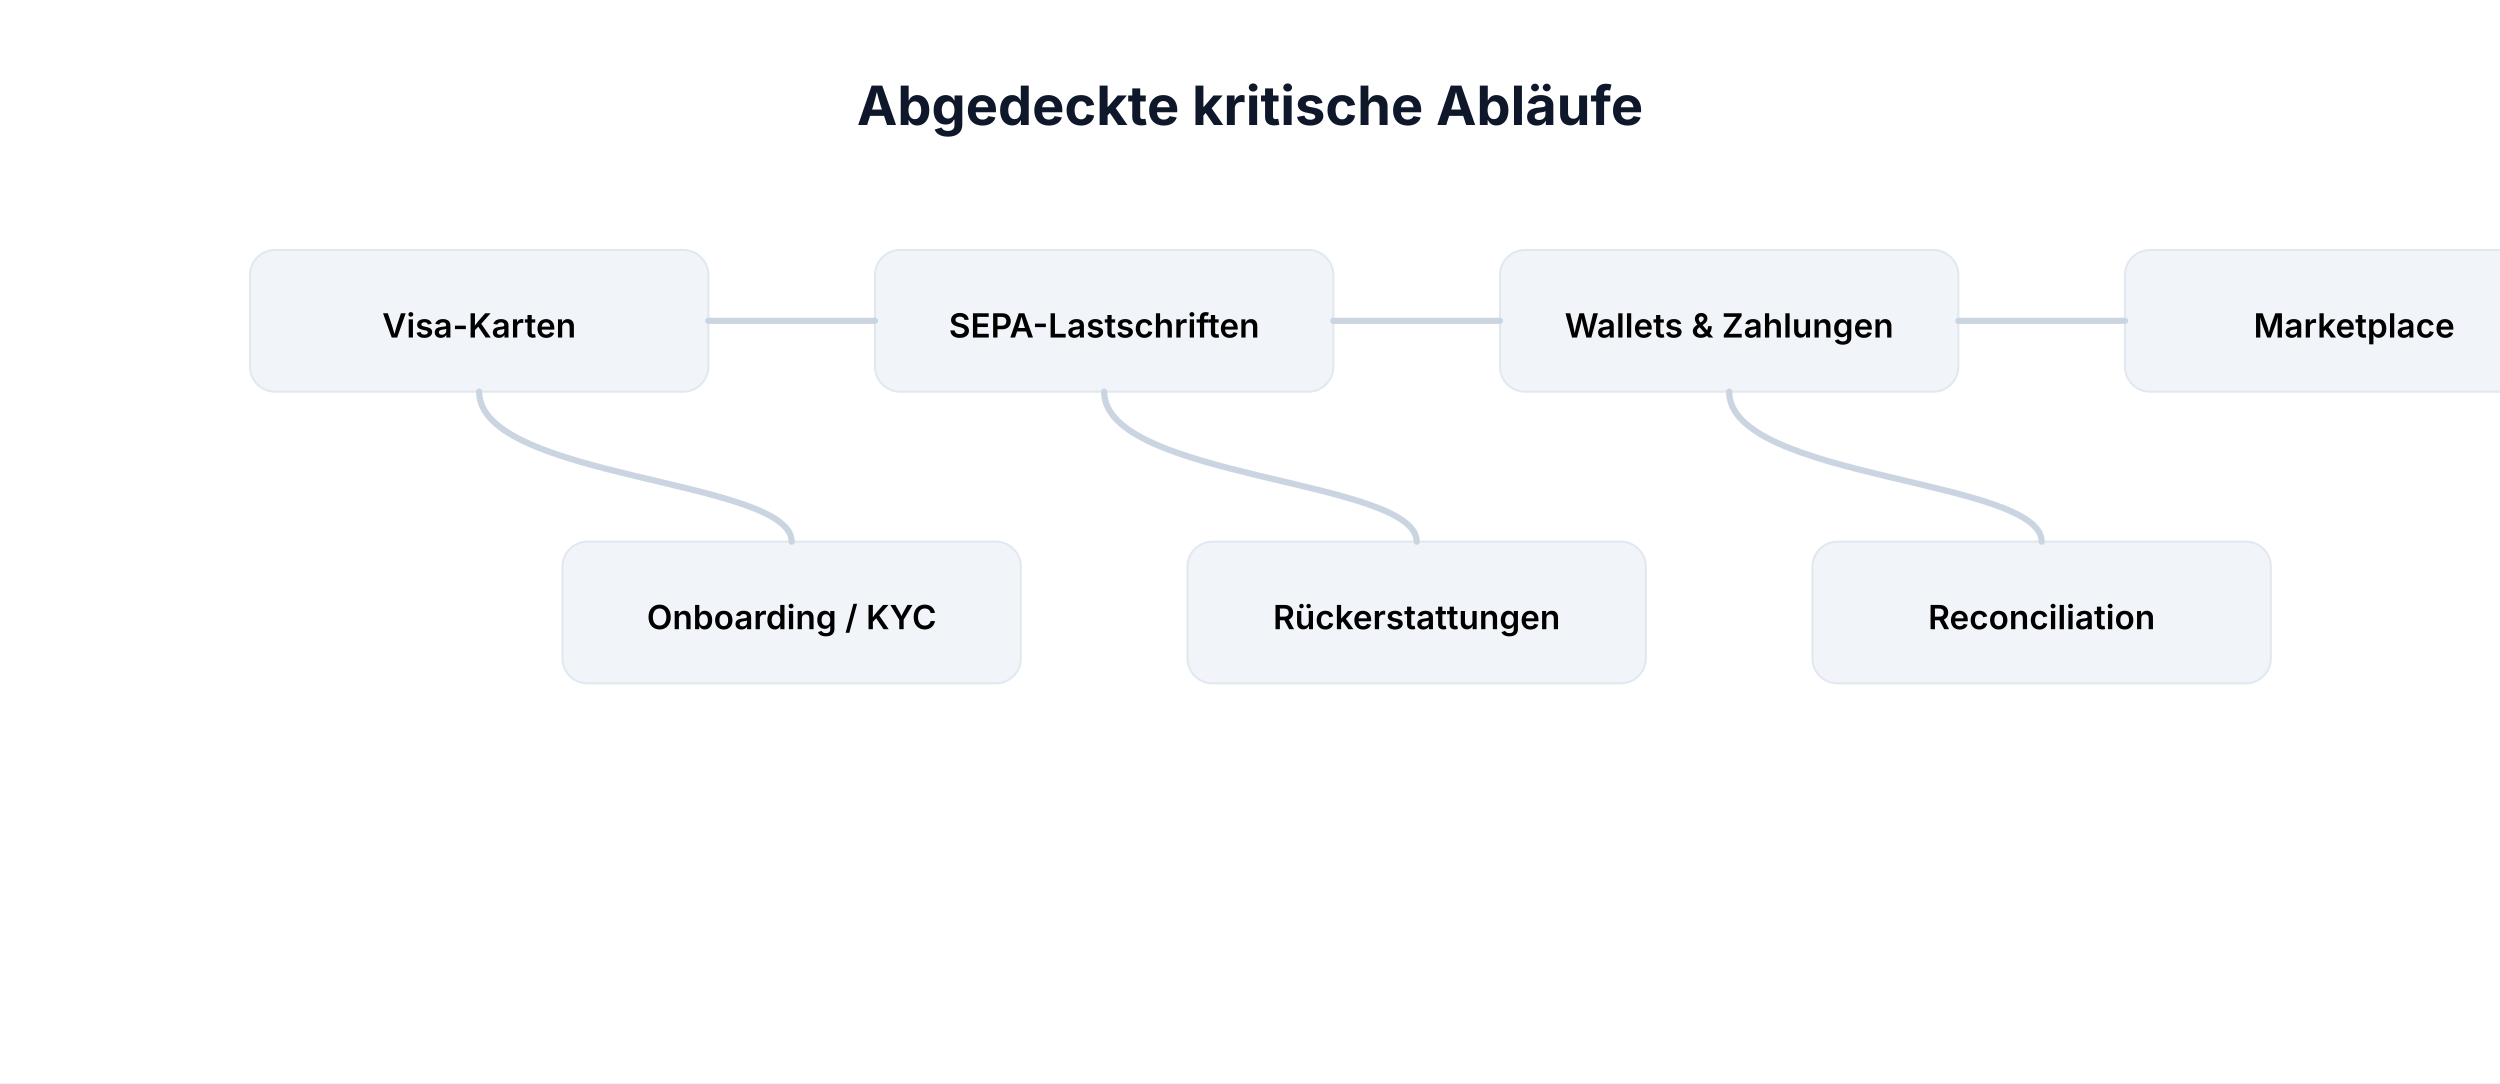
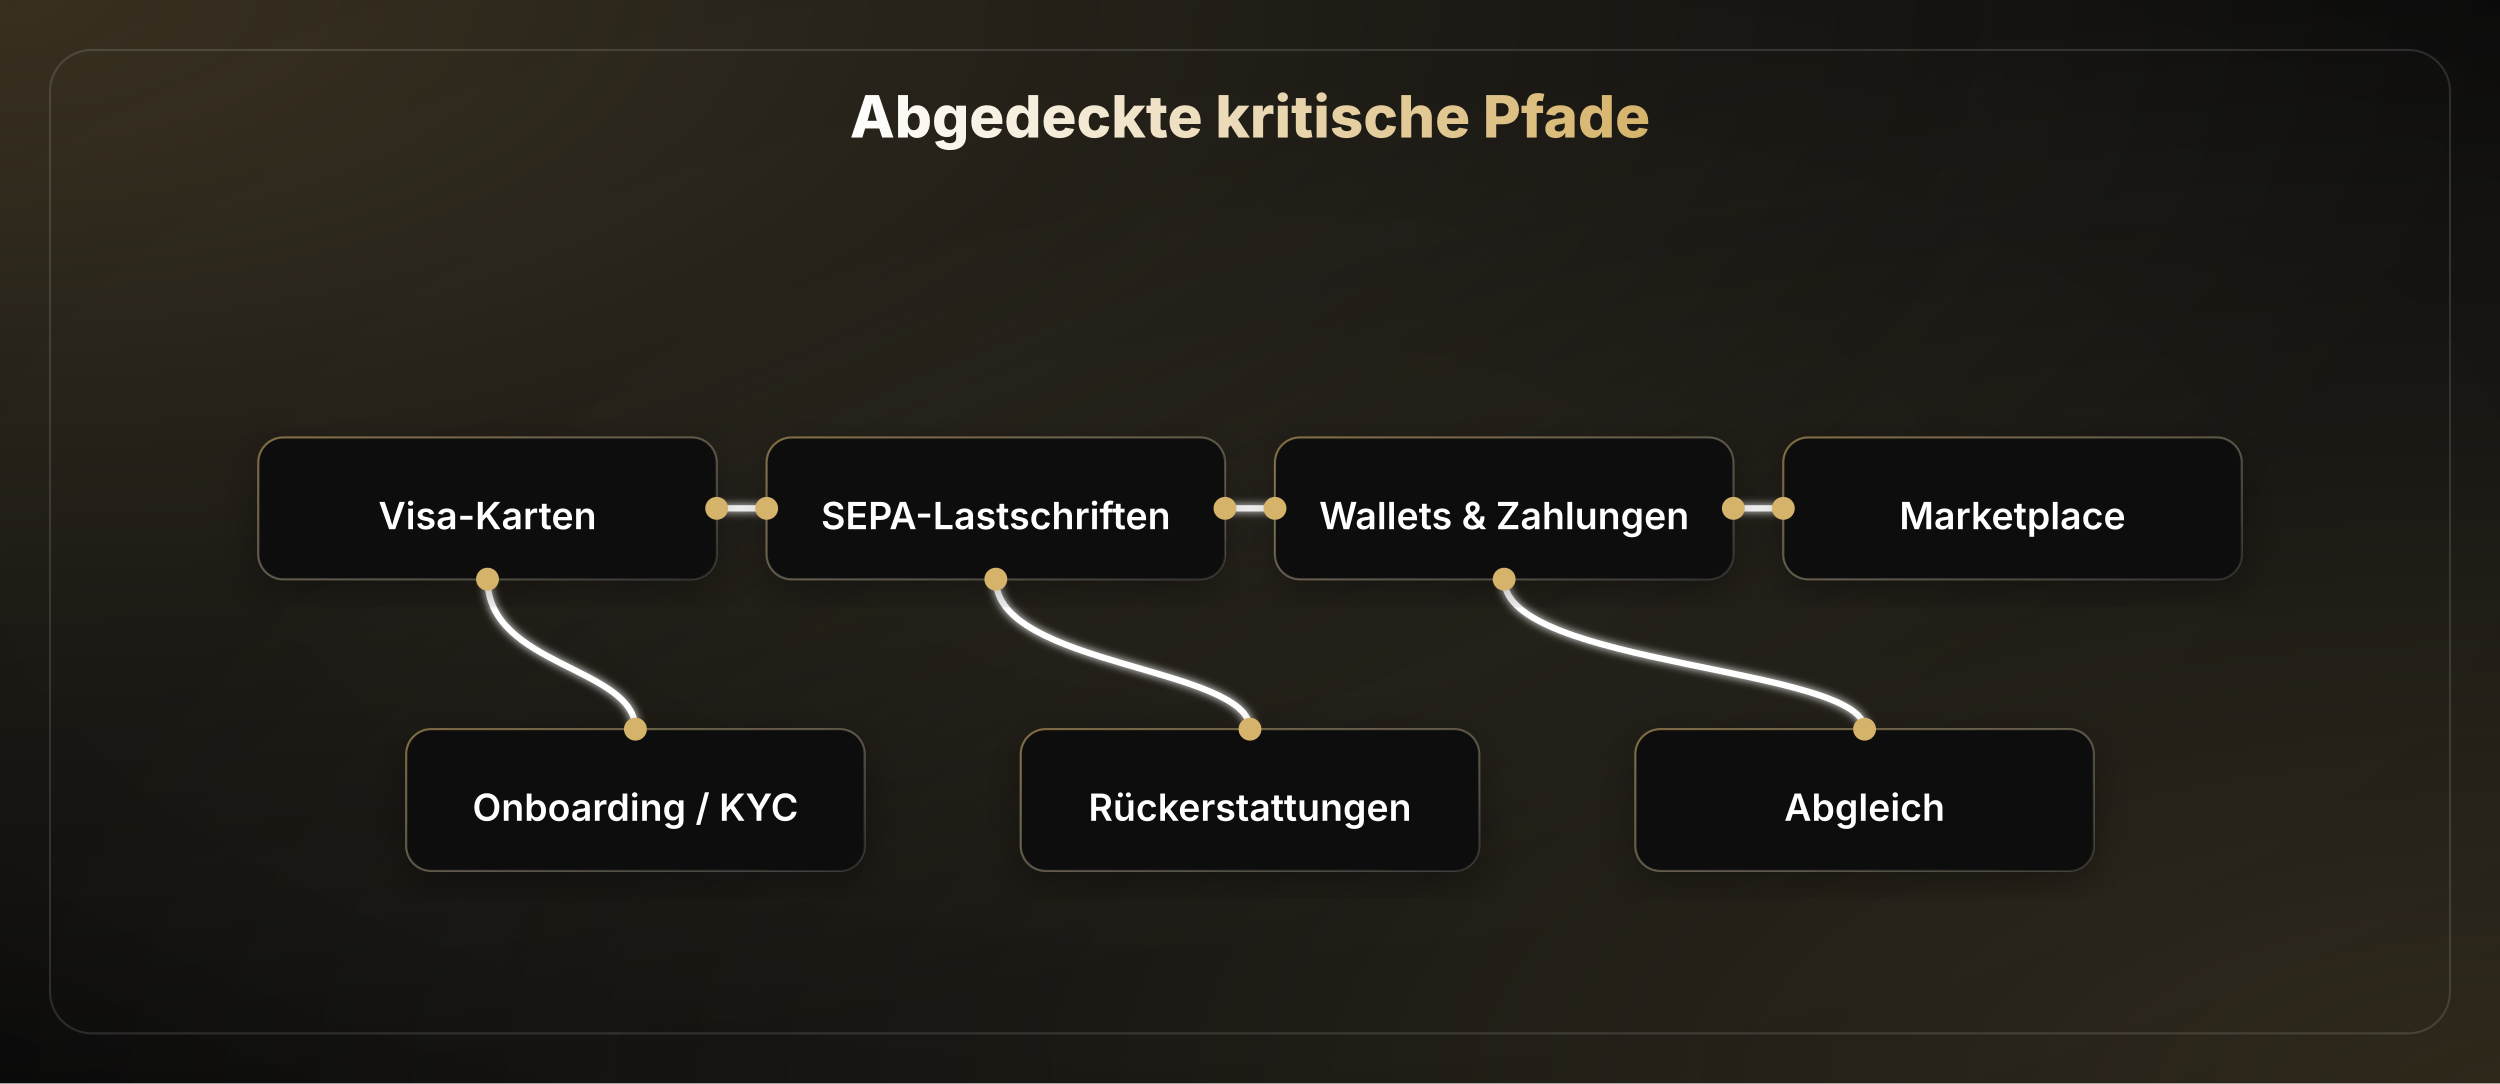
- <svg xmlns="http://www.w3.org/2000/svg" width="1200" height="520" viewBox="0 0 1200 520">
-   <rect width="1200" height="520" fill="#ffffff" />
-   <g font-family="Inter, system-ui, -apple-system, Segoe UI, Roboto, Arial" fill="#0f172a">
-     <text x="600" y="60" font-size="26" font-weight="700" text-anchor="middle">Abgedeckte kritische Abläufe</text>
+ <svg xmlns="http://www.w3.org/2000/svg" role="img" width="1200" height="520" viewBox="0 0 1200 520">
+   <defs>
+     <radialGradient id="bgSoft" cx="50%" cy="48%" r="80%">
+       <stop offset="0" stop-color="#121212" />
+       <stop offset="0.7" stop-color="#0D0D0D" />
+       <stop offset="1" stop-color="#080808" />
+     </radialGradient>
+     <radialGradient id="cornerGoldTL" cx="0" cy="0" r="1">
+       <stop offset="0" stop-color="#D6B36A" stop-opacity=".22" />
+       <stop offset=".55" stop-color="#D6B36A" stop-opacity=".08" />
+       <stop offset="1" stop-color="#D6B36A" stop-opacity="0" />
+     </radialGradient>
+     <radialGradient id="cornerGoldBR" cx="1" cy="1" r="1">
+       <stop offset="0" stop-color="#D6B36A" stop-opacity=".18" />
+       <stop offset=".6" stop-color="#D6B36A" stop-opacity=".06" />
+       <stop offset="1" stop-color="#D6B36A" stop-opacity="0" />
+     </radialGradient>
+     <linearGradient id="goldStroke" x1="0" y1="0" x2="1" y2="1">
+       <stop offset="0" stop-color="#D6B36A" stop-opacity=".55" />
+       <stop offset="1" stop-color="#FFFFFF" stop-opacity=".08" />
+     </linearGradient>
+     <filter id="cardShadow" x="-20%" y="-20%" width="140%" height="140%">
+       <feDropShadow dx="0" dy="6" stdDeviation="10" flood-color="#000" flood-opacity=".35" />
+     </filter>
+     <filter id="glowWhite" x="-40%" y="-40%" width="180%" height="180%">
+       <feGaussianBlur stdDeviation="2" result="b1" />
+       <feMerge>
+         <feMergeNode in="b1" />
+         <feMergeNode in="SourceGraphic" />
+       </feMerge>
+     </filter>
+     <linearGradient id="titleGrad" x1="0" y1="0" x2="1" y2="0">
+       <stop offset="0" stop-color="#FFFFFF" />
+       <stop offset="1" stop-color="#D6B36A" />
+     </linearGradient>
+   </defs>
+   <rect width="1200" height="520" fill="url(#bgSoft)" />
+   <rect width="1200" height="520" fill="url(#cornerGoldTL)" />
+   <rect width="1200" height="520" fill="url(#cornerGoldBR)" />
+   <rect x="24" y="24" width="1152" height="472" rx="20" fill="none" stroke="#FFFFFF20" />
+   <g font-family="Inter, system-ui, -apple-system, Segoe UI, Roboto, Arial">
+     <text x="600" y="66" font-size="28" font-weight="800" text-anchor="middle" fill="url(#titleGrad)">
+       Abgedeckte kritische Pfade
+     </text>
  </g>
-   <g transform="translate(120,120)" font-family="Inter, system-ui, -apple-system, Segoe UI, Roboto, Arial">
-     <g>
-       <rect x="0" y="0" width="220" height="68" rx="12" fill="#f1f5f9" stroke="#e2e8f0" />
-       <text x="110" y="42" text-anchor="middle" font-size="16" font-weight="600">Visa-Karten</text>
-       <rect x="300" y="0" width="220" height="68" rx="12" fill="#f1f5f9" stroke="#e2e8f0" />
-       <text x="410" y="42" text-anchor="middle" font-size="16" font-weight="600">SEPA-Lastschriften</text>
-       <rect x="600" y="0" width="220" height="68" rx="12" fill="#f1f5f9" stroke="#e2e8f0" />
-       <text x="710" y="42" text-anchor="middle" font-size="16" font-weight="600">Wallets &amp; Zahlungen</text>
-       <rect x="900" y="0" width="220" height="68" rx="12" fill="#f1f5f9" stroke="#e2e8f0" />
-       <text x="1010" y="42" text-anchor="middle" font-size="16" font-weight="600">Marketplace</text>
-       <rect x="150" y="140" width="220" height="68" rx="12" fill="#f1f5f9" stroke="#e2e8f0" />
-       <text x="260" y="182" text-anchor="middle" font-size="16" font-weight="600">Onboarding / KYC</text>
-       <rect x="450" y="140" width="220" height="68" rx="12" fill="#f1f5f9" stroke="#e2e8f0" />
-       <text x="560" y="182" text-anchor="middle" font-size="16" font-weight="600">Rückerstattungen</text>
-       <rect x="750" y="140" width="220" height="68" rx="12" fill="#f1f5f9" stroke="#e2e8f0" />
-       <text x="860" y="182" text-anchor="middle" font-size="16" font-weight="600">Reconciliation</text>
+   <g transform="translate(120,210)" font-family="Inter, system-ui, -apple-system, Segoe UI, Roboto, Arial">
+     <g stroke="#FFFFFF" stroke-width="3" fill="none" stroke-linecap="round" filter="url(#glowWhite)">
+       <path d="M224,34 H248" />
+       <path d="M468,34 H492" />
+       <path d="M712,34 H736" />
+       <path d="M114,68 C114,110 185,110 185,140" />
+       <path d="M358,68 C358,110 480,110 480,140" />
+       <path d="M602,68 C602,110 775,110 775,140" />
    </g>
-     <g stroke="#cbd5e1" stroke-width="3" fill="none" stroke-linecap="round">
-       <path d="M220,34 H300" />
-       <path d="M520,34 H600" />
-       <path d="M820,34 H900" />
-       <path d="M110,68 C110,110 260,110 260,140" />
-       <path d="M410,68 C410,110 560,110 560,140" />
-       <path d="M710,68 C710,110 860,110 860,140" />
+     <g font-weight="600" font-size="18" fill="#FFFFFF">
+       <g filter="url(#cardShadow)">
+         <rect x="4" y="0" width="220" height="68" rx="12" fill="#0B0B0B" stroke="url(#goldStroke)" />
+         <text x="114" y="44" text-anchor="middle">Visa-Karten</text>
+       </g>
+       <g filter="url(#cardShadow)">
+         <rect x="248" y="0" width="220" height="68" rx="12" fill="#0B0B0B" stroke="url(#goldStroke)" />
+         <text x="358" y="44" text-anchor="middle">SEPA-Lastschriften</text>
+       </g>
+       <g filter="url(#cardShadow)">
+         <rect x="492" y="0" width="220" height="68" rx="12" fill="#0B0B0B" stroke="url(#goldStroke)" />
+         <text x="602" y="44" text-anchor="middle">Wallets &amp; Zahlungen</text>
+       </g>
+       <g filter="url(#cardShadow)">
+         <rect x="736" y="0" width="220" height="68" rx="12" fill="#0B0B0B" stroke="url(#goldStroke)" />
+         <text x="846" y="44" text-anchor="middle">Marketplace</text>
+       </g>
+       <g filter="url(#cardShadow)">
+         <rect x="75" y="140" width="220" height="68" rx="12" fill="#0B0B0B" stroke="url(#goldStroke)" />
+         <text x="185" y="184" text-anchor="middle">Onboarding / KYC</text>
+       </g>
+       <g filter="url(#cardShadow)">
+         <rect x="370" y="140" width="220" height="68" rx="12" fill="#0B0B0B" stroke="url(#goldStroke)" />
+         <text x="480" y="184" text-anchor="middle">Rückerstattungen</text>
+       </g>
+       <g filter="url(#cardShadow)">
+         <rect x="665" y="140" width="220" height="68" rx="12" fill="#0B0B0B" stroke="url(#goldStroke)" />
+         <text x="775" y="184" text-anchor="middle">Abgleich</text>
+       </g>
+     </g>
+     <g fill="#D6B36A">
+       <circle cx="224" cy="34" r="5.5" />
+       <circle cx="248" cy="34" r="5.5" />
+       <circle cx="468" cy="34" r="5.5" />
+       <circle cx="492" cy="34" r="5.5" />
+       <circle cx="712" cy="34" r="5.5" />
+       <circle cx="736" cy="34" r="5.5" />
+       <circle cx="114" cy="68" r="5.5" />
+       <circle cx="185" cy="140" r="5.5" />
+       <circle cx="358" cy="68" r="5.5" />
+       <circle cx="480" cy="140" r="5.5" />
+       <circle cx="602" cy="68" r="5.5" />
+       <circle cx="775" cy="140" r="5.5" />
    </g>
  </g>
</svg>
